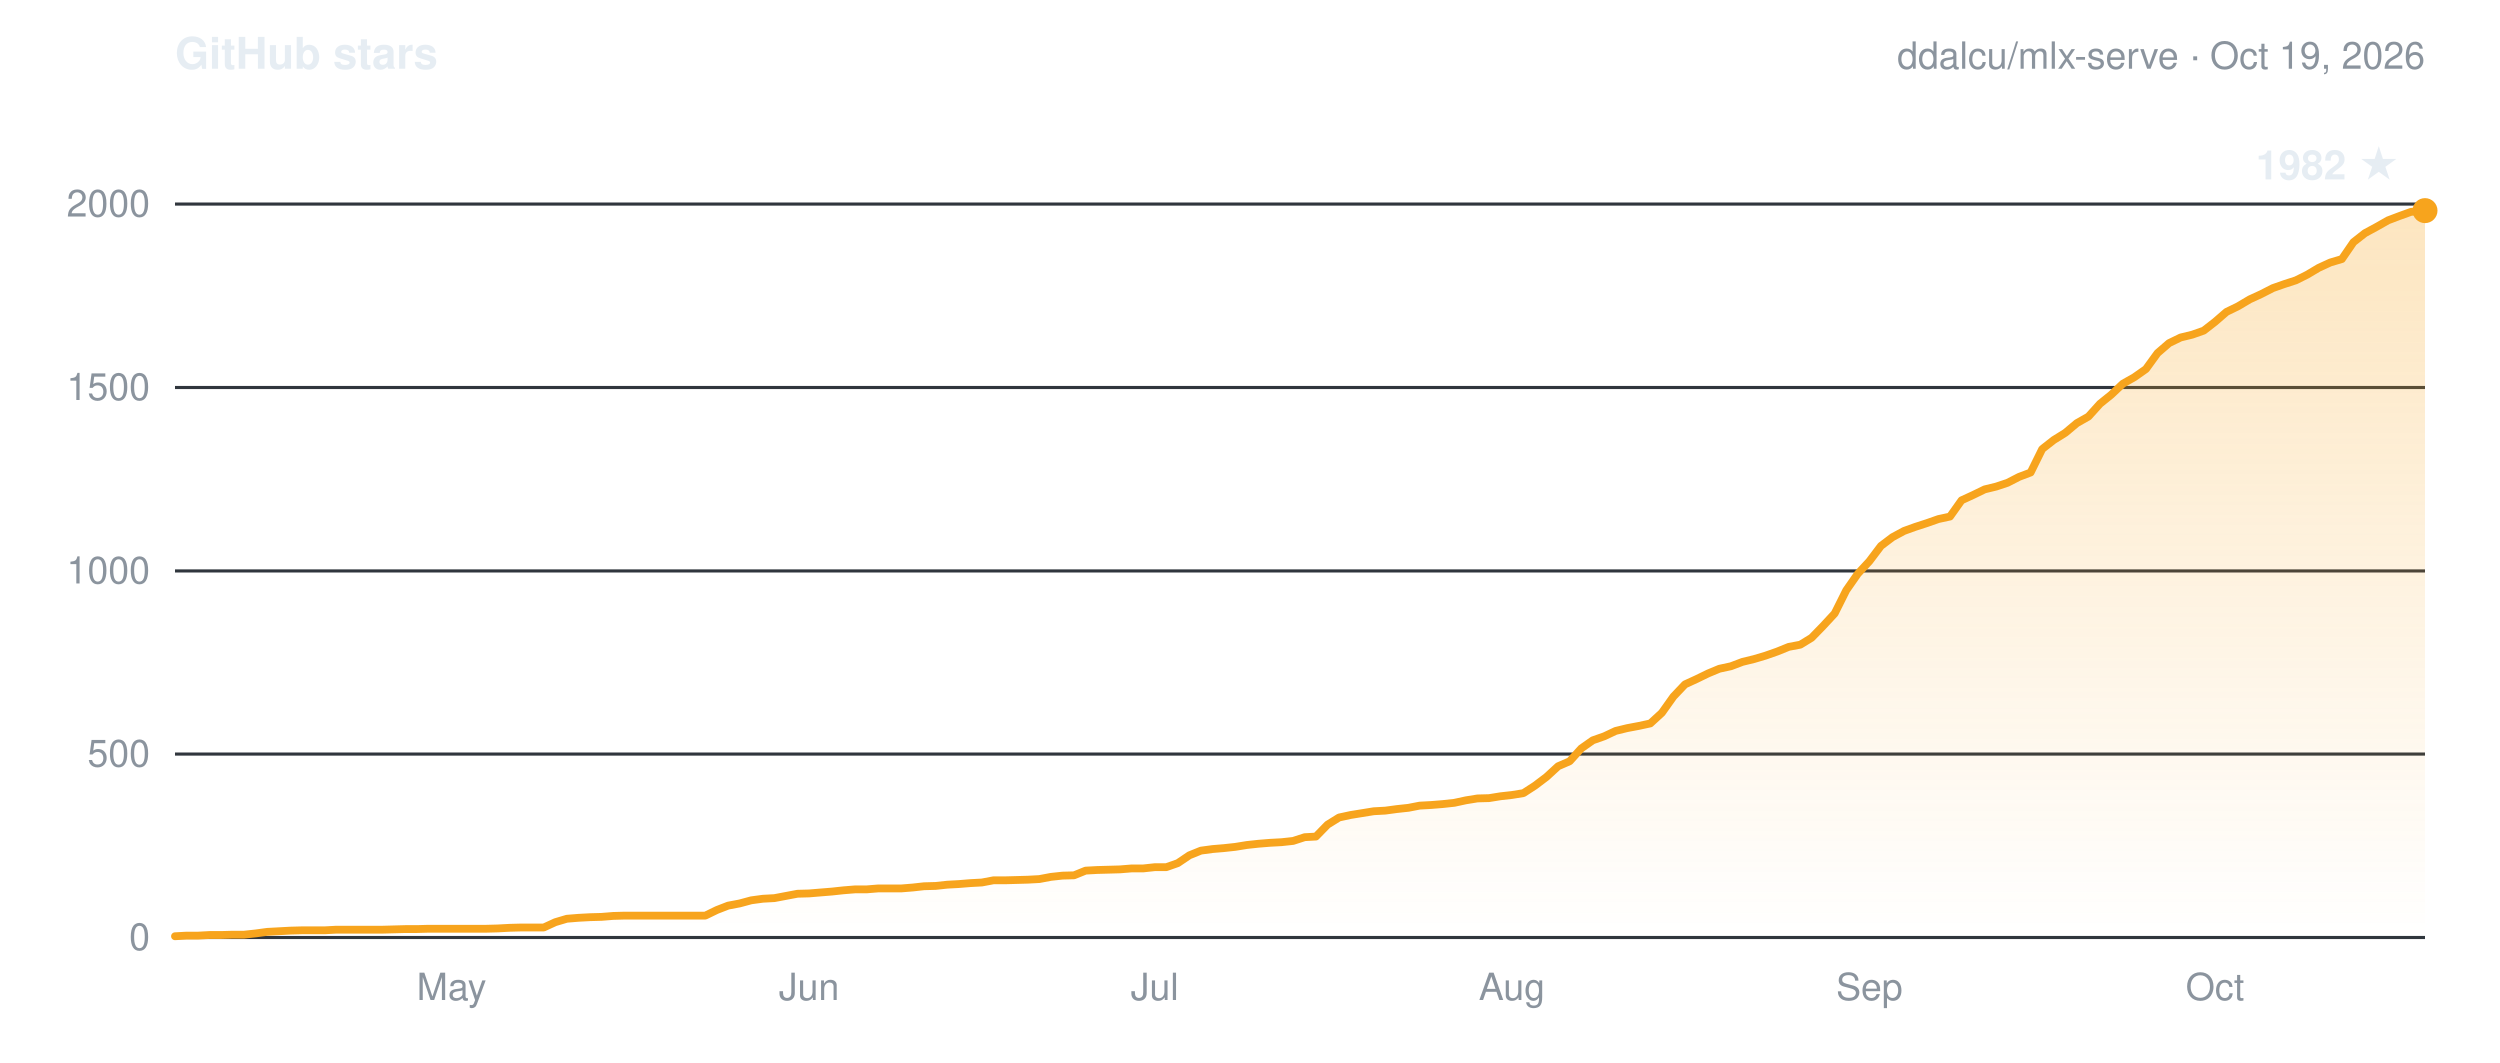
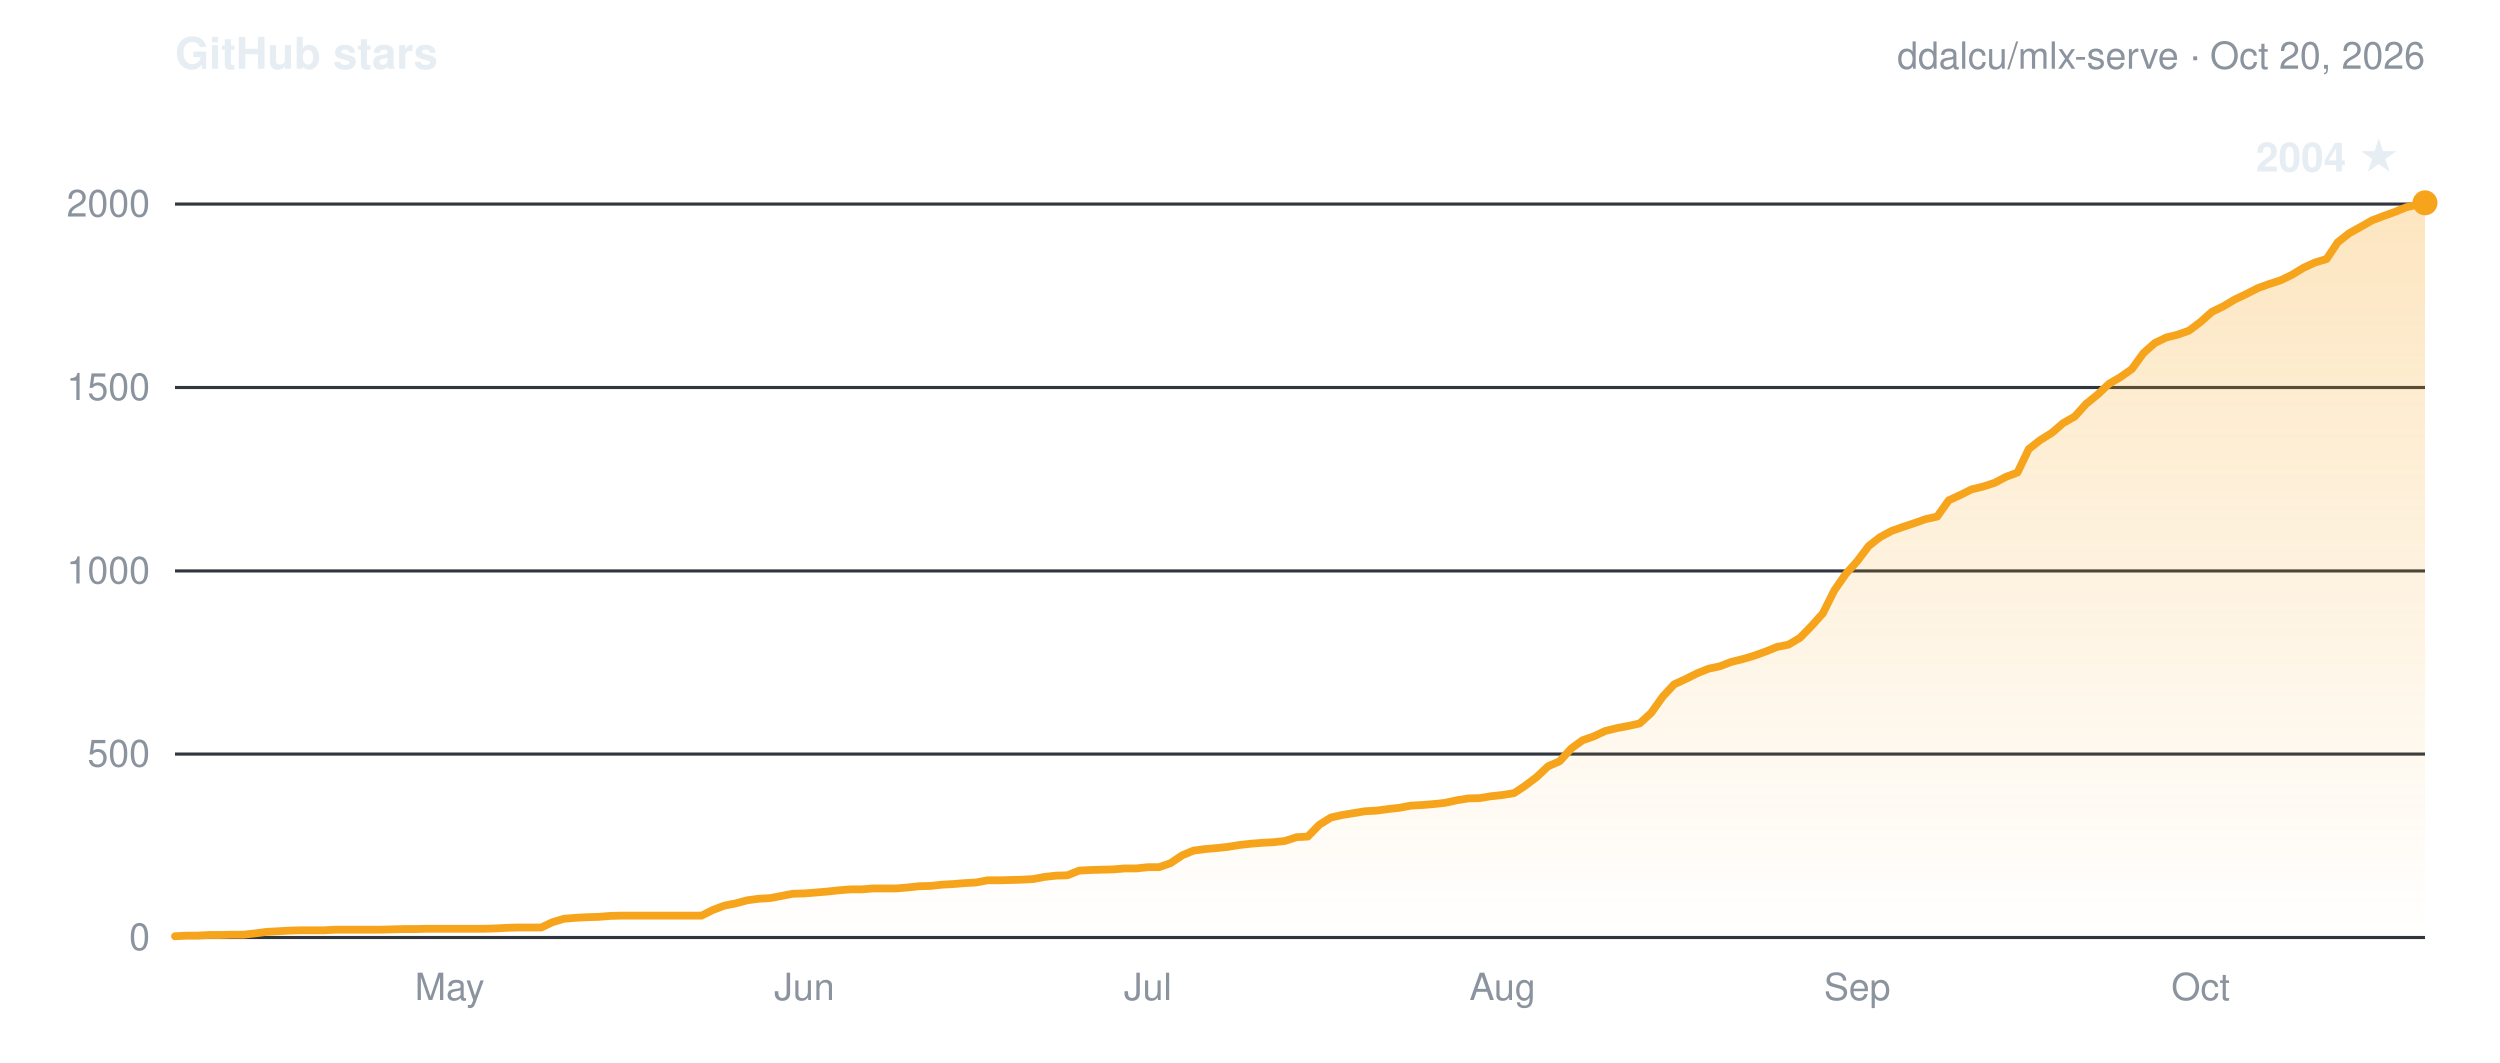
<svg xmlns="http://www.w3.org/2000/svg" viewBox="0 0 800 340" font-family="-apple-system,'Segoe UI',Helvetica,Arial,sans-serif">
  <defs>
    <linearGradient id="g" x1="0" y1="0" x2="0" y2="1">
      <stop offset="0" stop-color="#f7a41d" stop-opacity="0.28" />
      <stop offset="1" stop-color="#f7a41d" stop-opacity="0" />
    </linearGradient>
  </defs>
  <text x="56" y="22" font-size="14" font-weight="600" fill="#e6edf3">GitHub stars</text>
-   <text x="776" y="22" font-size="12" text-anchor="end" fill="#8b949e">ddalcu/mlx-serve · Oct 19, 2026</text>
+   <text x="776" y="22" font-size="12" text-anchor="end" fill="#8b949e">ddalcu/mlx-serve · Oct 20, 2026</text>
  <line x1="56" y1="300.0" x2="776" y2="300.0" stroke="#30363d" stroke-width="1" />
  <text x="48" y="304.0" font-size="12" text-anchor="end" fill="#8b949e">0</text>
  <line x1="56" y1="241.3" x2="776" y2="241.3" stroke="#30363d" stroke-width="1" />
  <text x="48" y="245.3" font-size="12" text-anchor="end" fill="#8b949e">500</text>
  <line x1="56" y1="182.7" x2="776" y2="182.7" stroke="#30363d" stroke-width="1" />
  <text x="48" y="186.7" font-size="12" text-anchor="end" fill="#8b949e">1000</text>
  <line x1="56" y1="124.0" x2="776" y2="124.0" stroke="#30363d" stroke-width="1" />
  <text x="48" y="128.0" font-size="12" text-anchor="end" fill="#8b949e">1500</text>
  <line x1="56" y1="65.3" x2="776" y2="65.3" stroke="#30363d" stroke-width="1" />
  <text x="48" y="69.3" font-size="12" text-anchor="end" fill="#8b949e">2000</text>
-   <text x="144.5" y="320" font-size="12" text-anchor="middle" fill="#8b949e">May</text>
-   <text x="258.9" y="320" font-size="12" text-anchor="middle" fill="#8b949e">Jun</text>
-   <text x="369.5" y="320" font-size="12" text-anchor="middle" fill="#8b949e">Jul</text>
-   <text x="483.8" y="320" font-size="12" text-anchor="middle" fill="#8b949e">Aug</text>
-   <text x="598.2" y="320" font-size="12" text-anchor="middle" fill="#8b949e">Sep</text>
-   <text x="708.8" y="320" font-size="12" text-anchor="middle" fill="#8b949e">Oct</text>
-   <polygon points="56,300.0 56.0,299.6 59.7,299.4 63.4,299.4 67.1,299.2 70.8,299.2 74.4,299.1 78.1,299.1 81.8,298.7 85.5,298.2 89.2,298.0 92.9,297.8 96.6,297.7 100.3,297.7 103.9,297.7 107.6,297.5 111.3,297.5 115.0,297.5 118.7,297.5 122.4,297.5 126.1,297.4 129.8,297.3 133.5,297.3 137.1,297.2 140.8,297.2 144.5,297.2 148.2,297.2 151.9,297.2 155.6,297.2 159.3,297.1 163.0,296.9 166.7,296.8 170.3,296.8 174.0,296.8 177.7,295.1 181.4,294.0 185.1,293.7 188.8,293.5 192.5,293.4 196.2,293.1 199.8,293.0 203.5,293.0 207.2,293.0 210.9,293.0 214.6,293.0 218.3,293.0 222.0,293.0 225.7,293.0 229.4,291.2 233.0,289.8 236.7,289.1 240.4,288.1 244.1,287.6 247.8,287.4 251.5,286.7 255.2,286.0 258.9,285.9 262.5,285.6 266.2,285.3 269.9,284.9 273.6,284.6 277.3,284.6 281.0,284.3 284.7,284.3 288.4,284.3 292.1,284.0 295.7,283.6 299.4,283.5 303.1,283.1 306.8,282.9 310.5,282.6 314.2,282.4 317.9,281.7 321.6,281.7 325.3,281.6 328.9,281.5 332.6,281.3 336.3,280.6 340.0,280.2 343.7,280.1 347.4,278.6 351.1,278.4 354.8,278.3 358.4,278.2 362.1,277.9 365.8,277.9 369.5,277.5 373.2,277.5 376.9,276.2 380.6,273.7 384.3,272.2 388.0,271.7 391.6,271.4 395.3,271.0 399.0,270.4 402.7,270.0 406.4,269.7 410.1,269.5 413.8,269.1 417.5,267.9 421.1,267.7 424.8,263.9 428.5,261.6 432.2,260.8 435.9,260.2 439.6,259.6 443.3,259.4 447.0,258.9 450.7,258.5 454.3,257.8 458.0,257.6 461.7,257.3 465.4,256.9 469.1,256.1 472.8,255.5 476.5,255.4 480.2,254.8 483.8,254.4 487.5,253.8 491.2,251.4 494.9,248.6 498.6,245.2 502.3,243.6 506.0,239.5 509.7,236.9 513.4,235.6 517.0,233.9 520.7,233.0 524.4,232.3 528.1,231.5 531.8,228.1 535.5,222.9 539.2,219.0 542.9,217.3 546.6,215.5 550.2,214.0 553.9,213.2 557.6,211.8 561.3,210.9 565.0,209.8 568.7,208.5 572.4,207.0 576.1,206.3 579.7,204.1 583.4,200.3 587.1,196.3 590.8,188.9 594.5,183.6 598.2,179.6 601.9,174.7 605.6,171.9 609.3,169.9 612.9,168.6 616.6,167.4 620.3,166.1 624.0,165.3 627.7,160.1 631.4,158.4 635.1,156.6 638.8,155.7 642.4,154.5 646.1,152.6 649.8,151.2 653.5,143.7 657.2,140.8 660.9,138.5 664.6,135.4 668.3,133.3 672.0,129.2 675.6,126.3 679.3,122.8 683.0,120.7 686.7,118.1 690.4,113.0 694.1,109.8 697.8,108.0 701.5,107.1 705.2,105.8 708.8,103.0 712.5,99.8 716.2,98.0 719.9,95.8 723.6,94.1 727.3,92.2 731.0,90.9 734.7,89.7 738.3,87.9 742.0,85.7 745.7,84.0 749.4,82.9 753.1,77.5 756.8,74.6 760.5,72.6 764.2,70.5 767.9,69.1 771.5,67.8 776.0,67.4 776.0,300.0" fill="url(#g)" />
-   <polyline points="56.0,299.6 59.7,299.4 63.4,299.4 67.1,299.2 70.8,299.2 74.4,299.1 78.1,299.1 81.8,298.7 85.5,298.2 89.2,298.0 92.9,297.8 96.6,297.7 100.3,297.7 103.9,297.7 107.6,297.5 111.3,297.5 115.0,297.5 118.7,297.5 122.4,297.5 126.1,297.4 129.8,297.3 133.5,297.3 137.1,297.2 140.8,297.2 144.5,297.2 148.2,297.2 151.9,297.2 155.6,297.2 159.3,297.1 163.0,296.9 166.7,296.8 170.3,296.8 174.0,296.8 177.7,295.1 181.4,294.0 185.1,293.7 188.8,293.5 192.5,293.4 196.2,293.1 199.8,293.0 203.5,293.0 207.2,293.0 210.9,293.0 214.6,293.0 218.3,293.0 222.0,293.0 225.7,293.0 229.4,291.2 233.0,289.8 236.7,289.1 240.4,288.1 244.1,287.6 247.8,287.4 251.5,286.7 255.2,286.0 258.9,285.9 262.5,285.6 266.2,285.3 269.9,284.9 273.6,284.6 277.3,284.6 281.0,284.3 284.7,284.3 288.4,284.3 292.1,284.0 295.7,283.6 299.4,283.5 303.1,283.1 306.8,282.9 310.5,282.6 314.2,282.4 317.9,281.7 321.6,281.7 325.3,281.6 328.9,281.5 332.6,281.3 336.3,280.6 340.0,280.2 343.7,280.1 347.4,278.6 351.1,278.4 354.8,278.3 358.4,278.2 362.1,277.9 365.8,277.9 369.5,277.5 373.2,277.5 376.9,276.2 380.6,273.7 384.3,272.2 388.0,271.7 391.6,271.4 395.3,271.0 399.0,270.4 402.7,270.0 406.4,269.7 410.1,269.5 413.8,269.1 417.5,267.9 421.1,267.7 424.8,263.9 428.5,261.6 432.2,260.8 435.9,260.2 439.6,259.6 443.3,259.4 447.0,258.9 450.7,258.5 454.3,257.8 458.0,257.6 461.7,257.3 465.4,256.9 469.1,256.1 472.8,255.5 476.5,255.4 480.2,254.8 483.8,254.4 487.5,253.8 491.2,251.4 494.9,248.6 498.6,245.2 502.3,243.6 506.0,239.5 509.7,236.9 513.4,235.6 517.0,233.9 520.7,233.0 524.4,232.3 528.1,231.5 531.8,228.1 535.5,222.9 539.2,219.0 542.9,217.3 546.6,215.5 550.2,214.0 553.9,213.2 557.6,211.8 561.3,210.9 565.0,209.8 568.7,208.5 572.4,207.0 576.1,206.3 579.7,204.1 583.4,200.3 587.1,196.3 590.8,188.9 594.5,183.6 598.2,179.6 601.9,174.7 605.6,171.9 609.3,169.9 612.9,168.6 616.6,167.4 620.3,166.1 624.0,165.3 627.7,160.1 631.4,158.4 635.1,156.6 638.8,155.7 642.4,154.5 646.1,152.6 649.8,151.2 653.5,143.7 657.2,140.8 660.9,138.5 664.6,135.4 668.3,133.3 672.0,129.2 675.6,126.3 679.3,122.8 683.0,120.7 686.7,118.1 690.4,113.0 694.1,109.8 697.8,108.0 701.5,107.1 705.2,105.8 708.8,103.0 712.5,99.8 716.2,98.0 719.9,95.8 723.6,94.1 727.3,92.2 731.0,90.9 734.7,89.7 738.3,87.9 742.0,85.7 745.7,84.0 749.4,82.9 753.1,77.5 756.8,74.6 760.5,72.6 764.2,70.5 767.9,69.1 771.5,67.8 776.0,67.4" fill="none" stroke="#f7a41d" stroke-width="2.5" stroke-linejoin="round" stroke-linecap="round" />
-   <circle cx="776.0" cy="67.4" r="4" fill="#f7a41d" />
-   <text x="768.0" y="57.4" font-size="13" font-weight="600" text-anchor="end" fill="#e6edf3">1982 ★</text>
+   <text x="143.9" y="320" font-size="12" text-anchor="middle" fill="#8b949e">May</text>
+   <text x="257.4" y="320" font-size="12" text-anchor="middle" fill="#8b949e">Jun</text>
+   <text x="367.3" y="320" font-size="12" text-anchor="middle" fill="#8b949e">Jul</text>
+   <text x="480.8" y="320" font-size="12" text-anchor="middle" fill="#8b949e">Aug</text>
+   <text x="594.3" y="320" font-size="12" text-anchor="middle" fill="#8b949e">Sep</text>
+   <text x="704.2" y="320" font-size="12" text-anchor="middle" fill="#8b949e">Oct</text>
+   <polygon points="56,300.0 56.0,299.6 59.7,299.4 63.3,299.4 67.0,299.2 70.6,299.2 74.3,299.1 78.0,299.1 81.6,298.7 85.3,298.2 89.0,298.0 92.6,297.8 96.3,297.7 99.9,297.7 103.6,297.7 107.3,297.5 110.9,297.5 114.6,297.5 118.3,297.5 121.9,297.5 125.6,297.4 129.2,297.3 132.9,297.3 136.6,297.2 140.2,297.2 143.9,297.2 147.5,297.2 151.2,297.2 154.9,297.2 158.5,297.1 162.2,296.9 165.9,296.8 169.5,296.8 173.2,296.8 176.8,295.1 180.5,294.0 184.2,293.7 187.8,293.5 191.5,293.4 195.2,293.1 198.8,293.0 202.5,293.0 206.1,293.0 209.8,293.0 213.5,293.0 217.1,293.0 220.8,293.0 224.5,293.0 228.1,291.2 231.8,289.8 235.4,289.1 239.1,288.1 242.8,287.6 246.4,287.4 250.1,286.7 253.7,286.0 257.4,285.9 261.1,285.6 264.7,285.3 268.4,284.9 272.1,284.6 275.7,284.6 279.4,284.3 283.0,284.3 286.7,284.3 290.4,284.0 294.0,283.6 297.7,283.5 301.4,283.1 305.0,282.9 308.7,282.6 312.3,282.4 316.0,281.7 319.7,281.7 323.3,281.6 327.0,281.5 330.6,281.3 334.3,280.6 338.0,280.2 341.6,280.1 345.3,278.6 349.0,278.4 352.6,278.3 356.3,278.2 359.9,277.9 363.6,277.9 367.3,277.5 370.9,277.5 374.6,276.2 378.3,273.7 381.9,272.2 385.6,271.7 389.2,271.4 392.9,271.0 396.6,270.4 400.2,270.0 403.9,269.7 407.6,269.5 411.2,269.1 414.9,267.9 418.5,267.7 422.2,263.9 425.9,261.6 429.5,260.8 433.2,260.2 436.8,259.6 440.5,259.4 444.2,258.9 447.8,258.5 451.5,257.8 455.2,257.6 458.8,257.3 462.5,256.9 466.1,256.1 469.8,255.5 473.5,255.4 477.1,254.8 480.8,254.4 484.5,253.8 488.1,251.4 491.8,248.6 495.4,245.2 499.1,243.6 502.8,239.5 506.4,236.9 510.1,235.6 513.7,233.9 517.4,233.0 521.1,232.3 524.7,231.5 528.4,228.1 532.1,222.9 535.7,219.0 539.4,217.3 543.0,215.5 546.7,214.0 550.4,213.2 554.0,211.8 557.7,210.9 561.4,209.8 565.0,208.5 568.7,207.0 572.3,206.3 576.0,204.1 579.7,200.3 583.3,196.3 587.0,188.9 590.7,183.6 594.3,179.6 598.0,174.7 601.6,171.9 605.3,169.9 609.0,168.6 612.6,167.4 616.3,166.1 619.9,165.3 623.6,160.1 627.3,158.4 630.9,156.6 634.6,155.7 638.3,154.5 641.9,152.6 645.6,151.2 649.2,143.7 652.9,140.8 656.6,138.5 660.2,135.4 663.9,133.3 667.6,129.2 671.2,126.3 674.9,122.8 678.5,120.7 682.2,118.1 685.9,113.0 689.5,109.8 693.2,108.0 696.8,107.1 700.5,105.8 704.2,103.0 707.8,99.8 711.5,98.0 715.2,95.8 718.8,94.1 722.5,92.2 726.1,90.9 729.8,89.7 733.5,87.9 737.1,85.7 740.8,84.0 744.5,82.9 748.1,77.5 751.8,74.6 755.4,72.6 759.1,70.5 762.8,69.1 766.4,67.8 770.1,66.3 776.0,64.9 776.0,300.0" fill="url(#g)" />
+   <polyline points="56.0,299.6 59.7,299.4 63.3,299.4 67.0,299.2 70.6,299.2 74.3,299.1 78.0,299.1 81.6,298.7 85.3,298.2 89.0,298.0 92.6,297.8 96.3,297.7 99.9,297.7 103.6,297.7 107.3,297.5 110.9,297.5 114.6,297.5 118.3,297.5 121.9,297.5 125.6,297.4 129.2,297.3 132.9,297.3 136.6,297.2 140.2,297.2 143.9,297.2 147.5,297.2 151.2,297.2 154.9,297.2 158.5,297.1 162.2,296.9 165.9,296.8 169.5,296.8 173.2,296.8 176.8,295.1 180.5,294.0 184.2,293.7 187.8,293.5 191.5,293.4 195.2,293.1 198.8,293.0 202.5,293.0 206.1,293.0 209.8,293.0 213.5,293.0 217.1,293.0 220.8,293.0 224.5,293.0 228.1,291.2 231.8,289.8 235.4,289.1 239.1,288.1 242.8,287.6 246.4,287.4 250.1,286.7 253.7,286.0 257.4,285.9 261.1,285.6 264.7,285.3 268.4,284.9 272.1,284.6 275.7,284.6 279.4,284.3 283.0,284.3 286.7,284.3 290.4,284.0 294.0,283.6 297.7,283.5 301.4,283.1 305.0,282.9 308.7,282.6 312.3,282.4 316.0,281.7 319.7,281.7 323.3,281.6 327.0,281.5 330.6,281.3 334.3,280.6 338.0,280.2 341.6,280.1 345.3,278.6 349.0,278.4 352.6,278.3 356.3,278.2 359.9,277.9 363.6,277.9 367.3,277.5 370.9,277.5 374.6,276.2 378.3,273.7 381.9,272.2 385.6,271.7 389.2,271.4 392.9,271.0 396.6,270.4 400.2,270.0 403.9,269.7 407.6,269.5 411.2,269.1 414.9,267.9 418.5,267.7 422.2,263.9 425.9,261.6 429.5,260.8 433.2,260.2 436.8,259.6 440.5,259.4 444.2,258.9 447.8,258.5 451.5,257.8 455.2,257.6 458.8,257.3 462.5,256.9 466.1,256.1 469.8,255.5 473.5,255.4 477.1,254.8 480.8,254.4 484.5,253.8 488.1,251.4 491.8,248.6 495.4,245.2 499.1,243.6 502.8,239.5 506.4,236.9 510.1,235.6 513.7,233.9 517.4,233.0 521.1,232.3 524.7,231.5 528.4,228.1 532.1,222.9 535.7,219.0 539.4,217.3 543.0,215.5 546.7,214.0 550.4,213.2 554.0,211.8 557.7,210.9 561.4,209.8 565.0,208.5 568.7,207.0 572.3,206.3 576.0,204.1 579.7,200.3 583.3,196.3 587.0,188.9 590.7,183.6 594.3,179.6 598.0,174.7 601.6,171.9 605.3,169.9 609.0,168.6 612.6,167.4 616.3,166.1 619.9,165.3 623.6,160.1 627.3,158.4 630.9,156.6 634.6,155.7 638.3,154.5 641.9,152.6 645.6,151.2 649.2,143.7 652.9,140.8 656.6,138.5 660.2,135.4 663.9,133.3 667.6,129.2 671.2,126.3 674.9,122.8 678.5,120.7 682.2,118.1 685.9,113.0 689.5,109.8 693.2,108.0 696.8,107.1 700.5,105.8 704.2,103.0 707.8,99.8 711.5,98.0 715.2,95.8 718.8,94.1 722.5,92.2 726.1,90.9 729.8,89.7 733.5,87.9 737.1,85.7 740.8,84.0 744.5,82.9 748.1,77.5 751.8,74.6 755.4,72.6 759.1,70.5 762.8,69.1 766.4,67.8 770.1,66.3 776.0,64.9" fill="none" stroke="#f7a41d" stroke-width="2.5" stroke-linejoin="round" stroke-linecap="round" />
+   <circle cx="776.0" cy="64.9" r="4" fill="#f7a41d" />
+   <text x="768.0" y="54.9" font-size="13" font-weight="600" text-anchor="end" fill="#e6edf3">2004 ★</text>
</svg>
